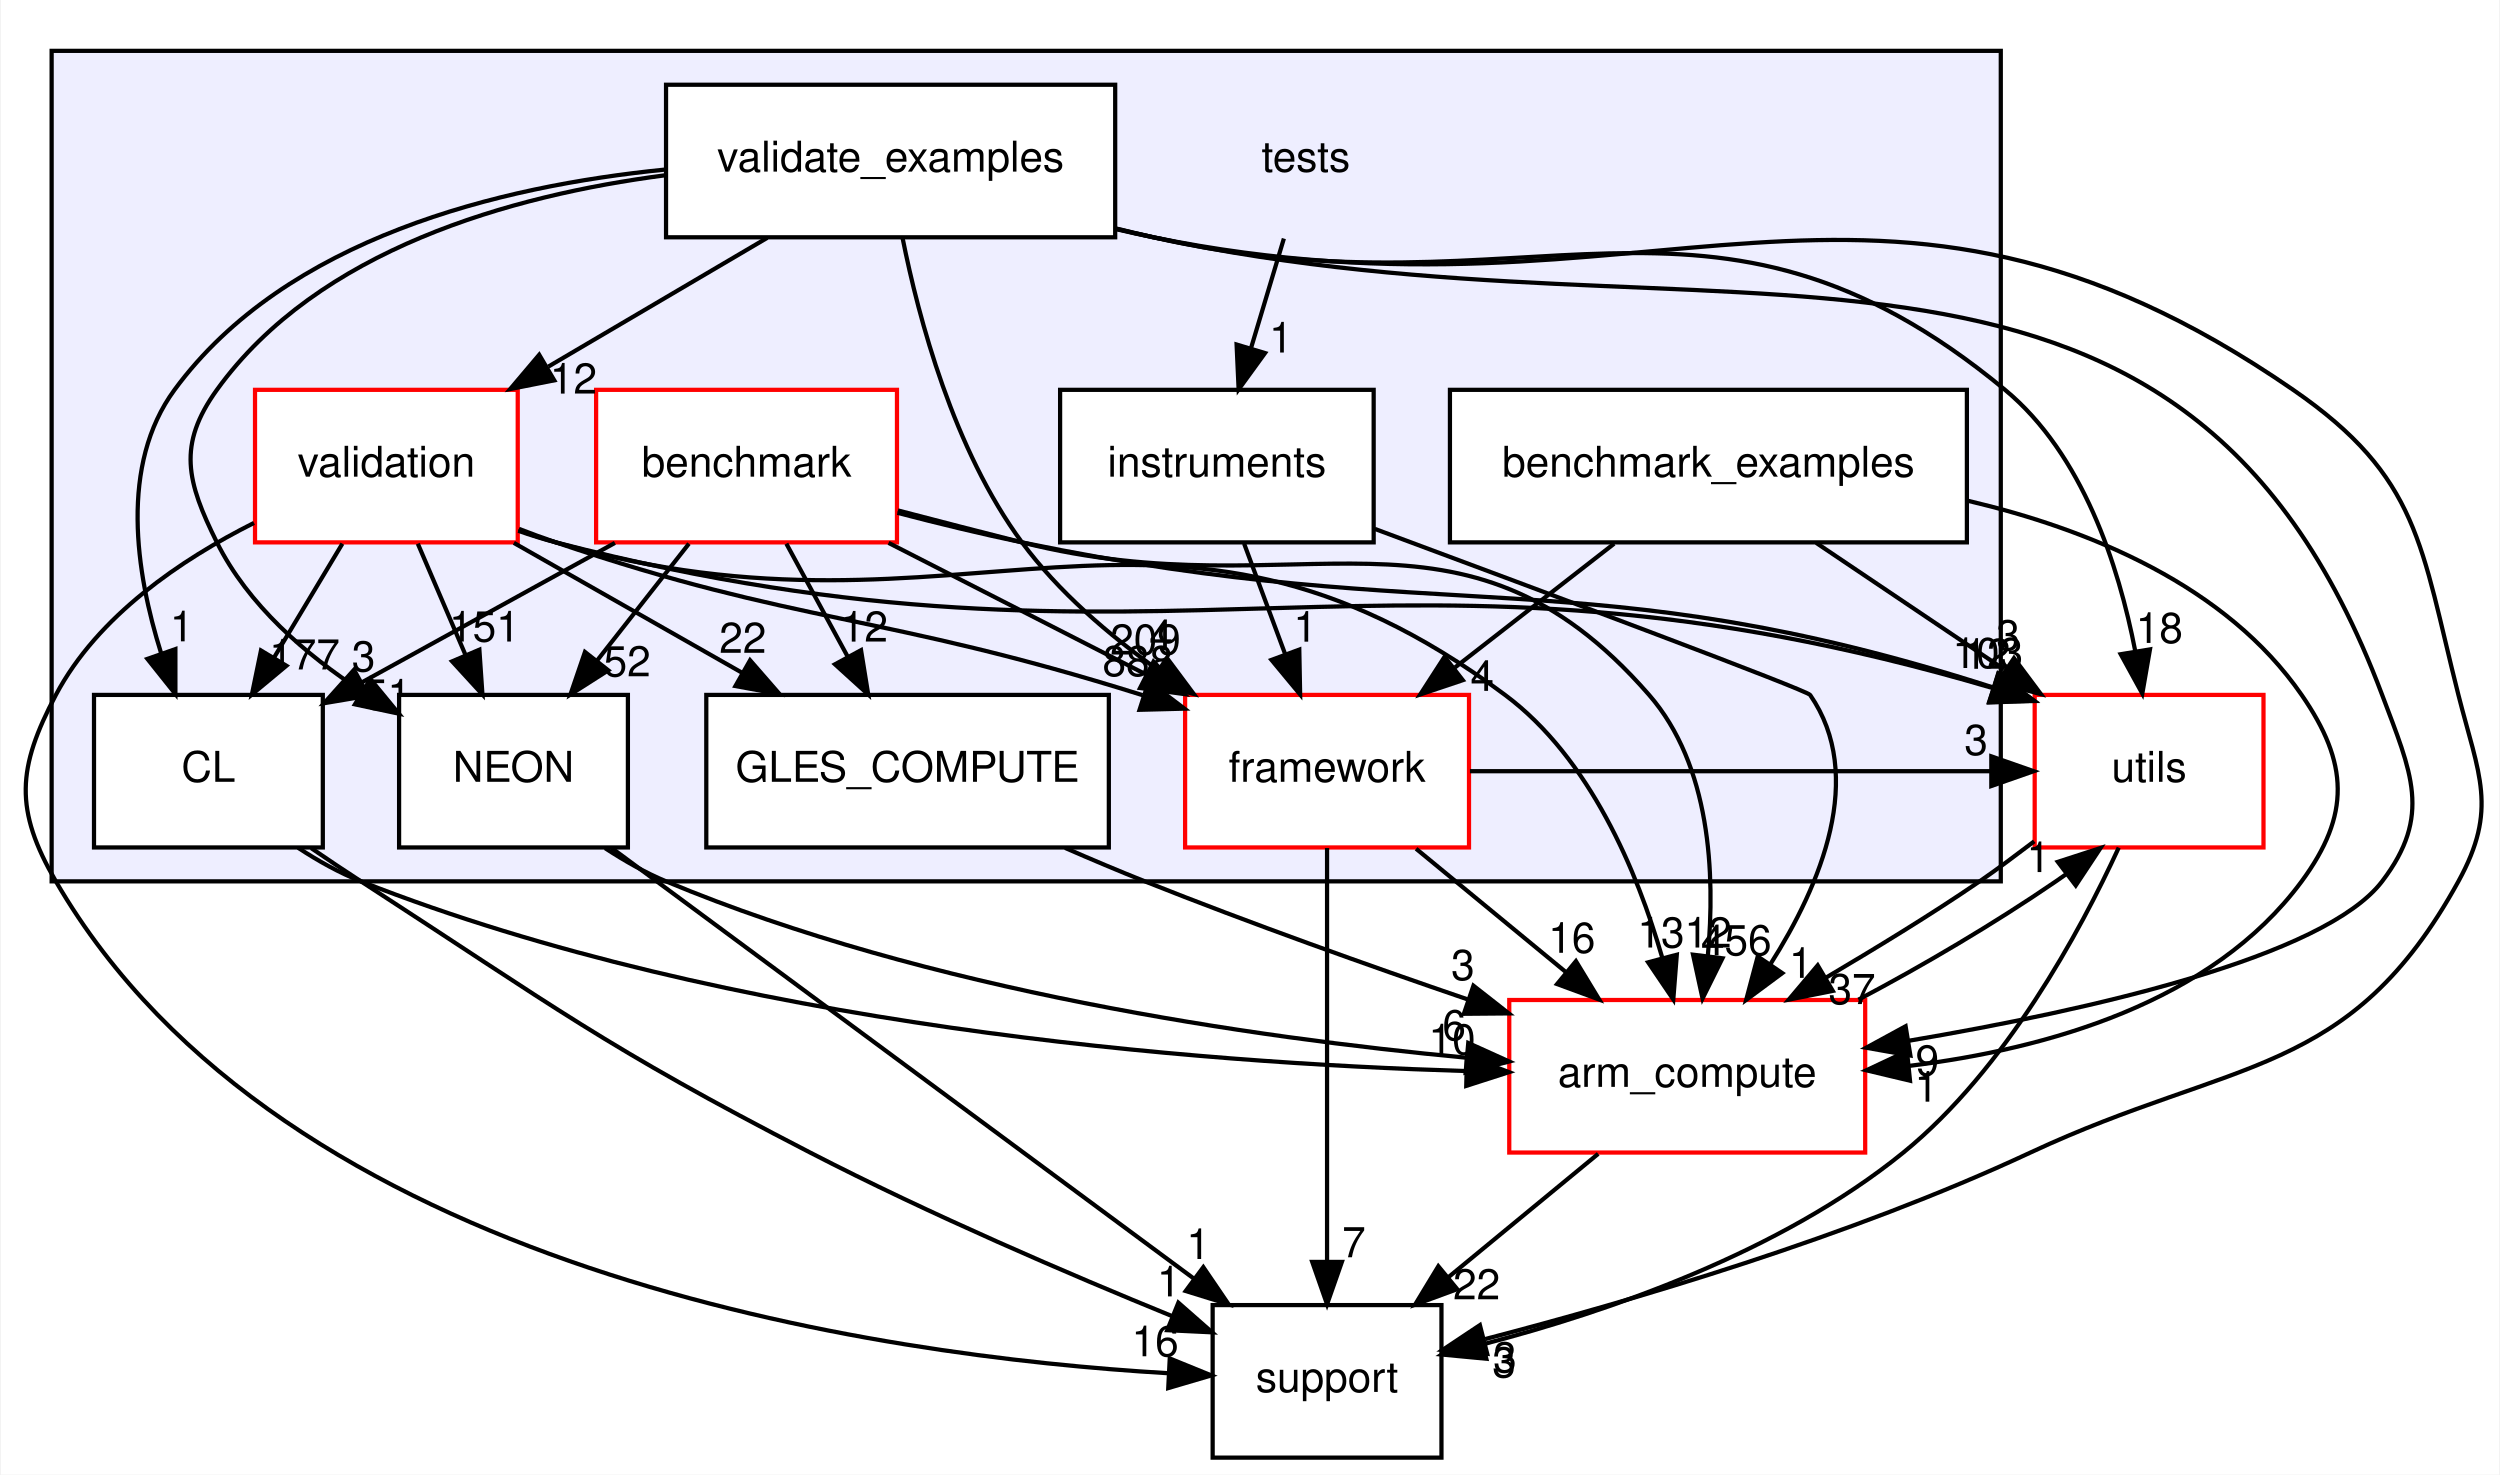
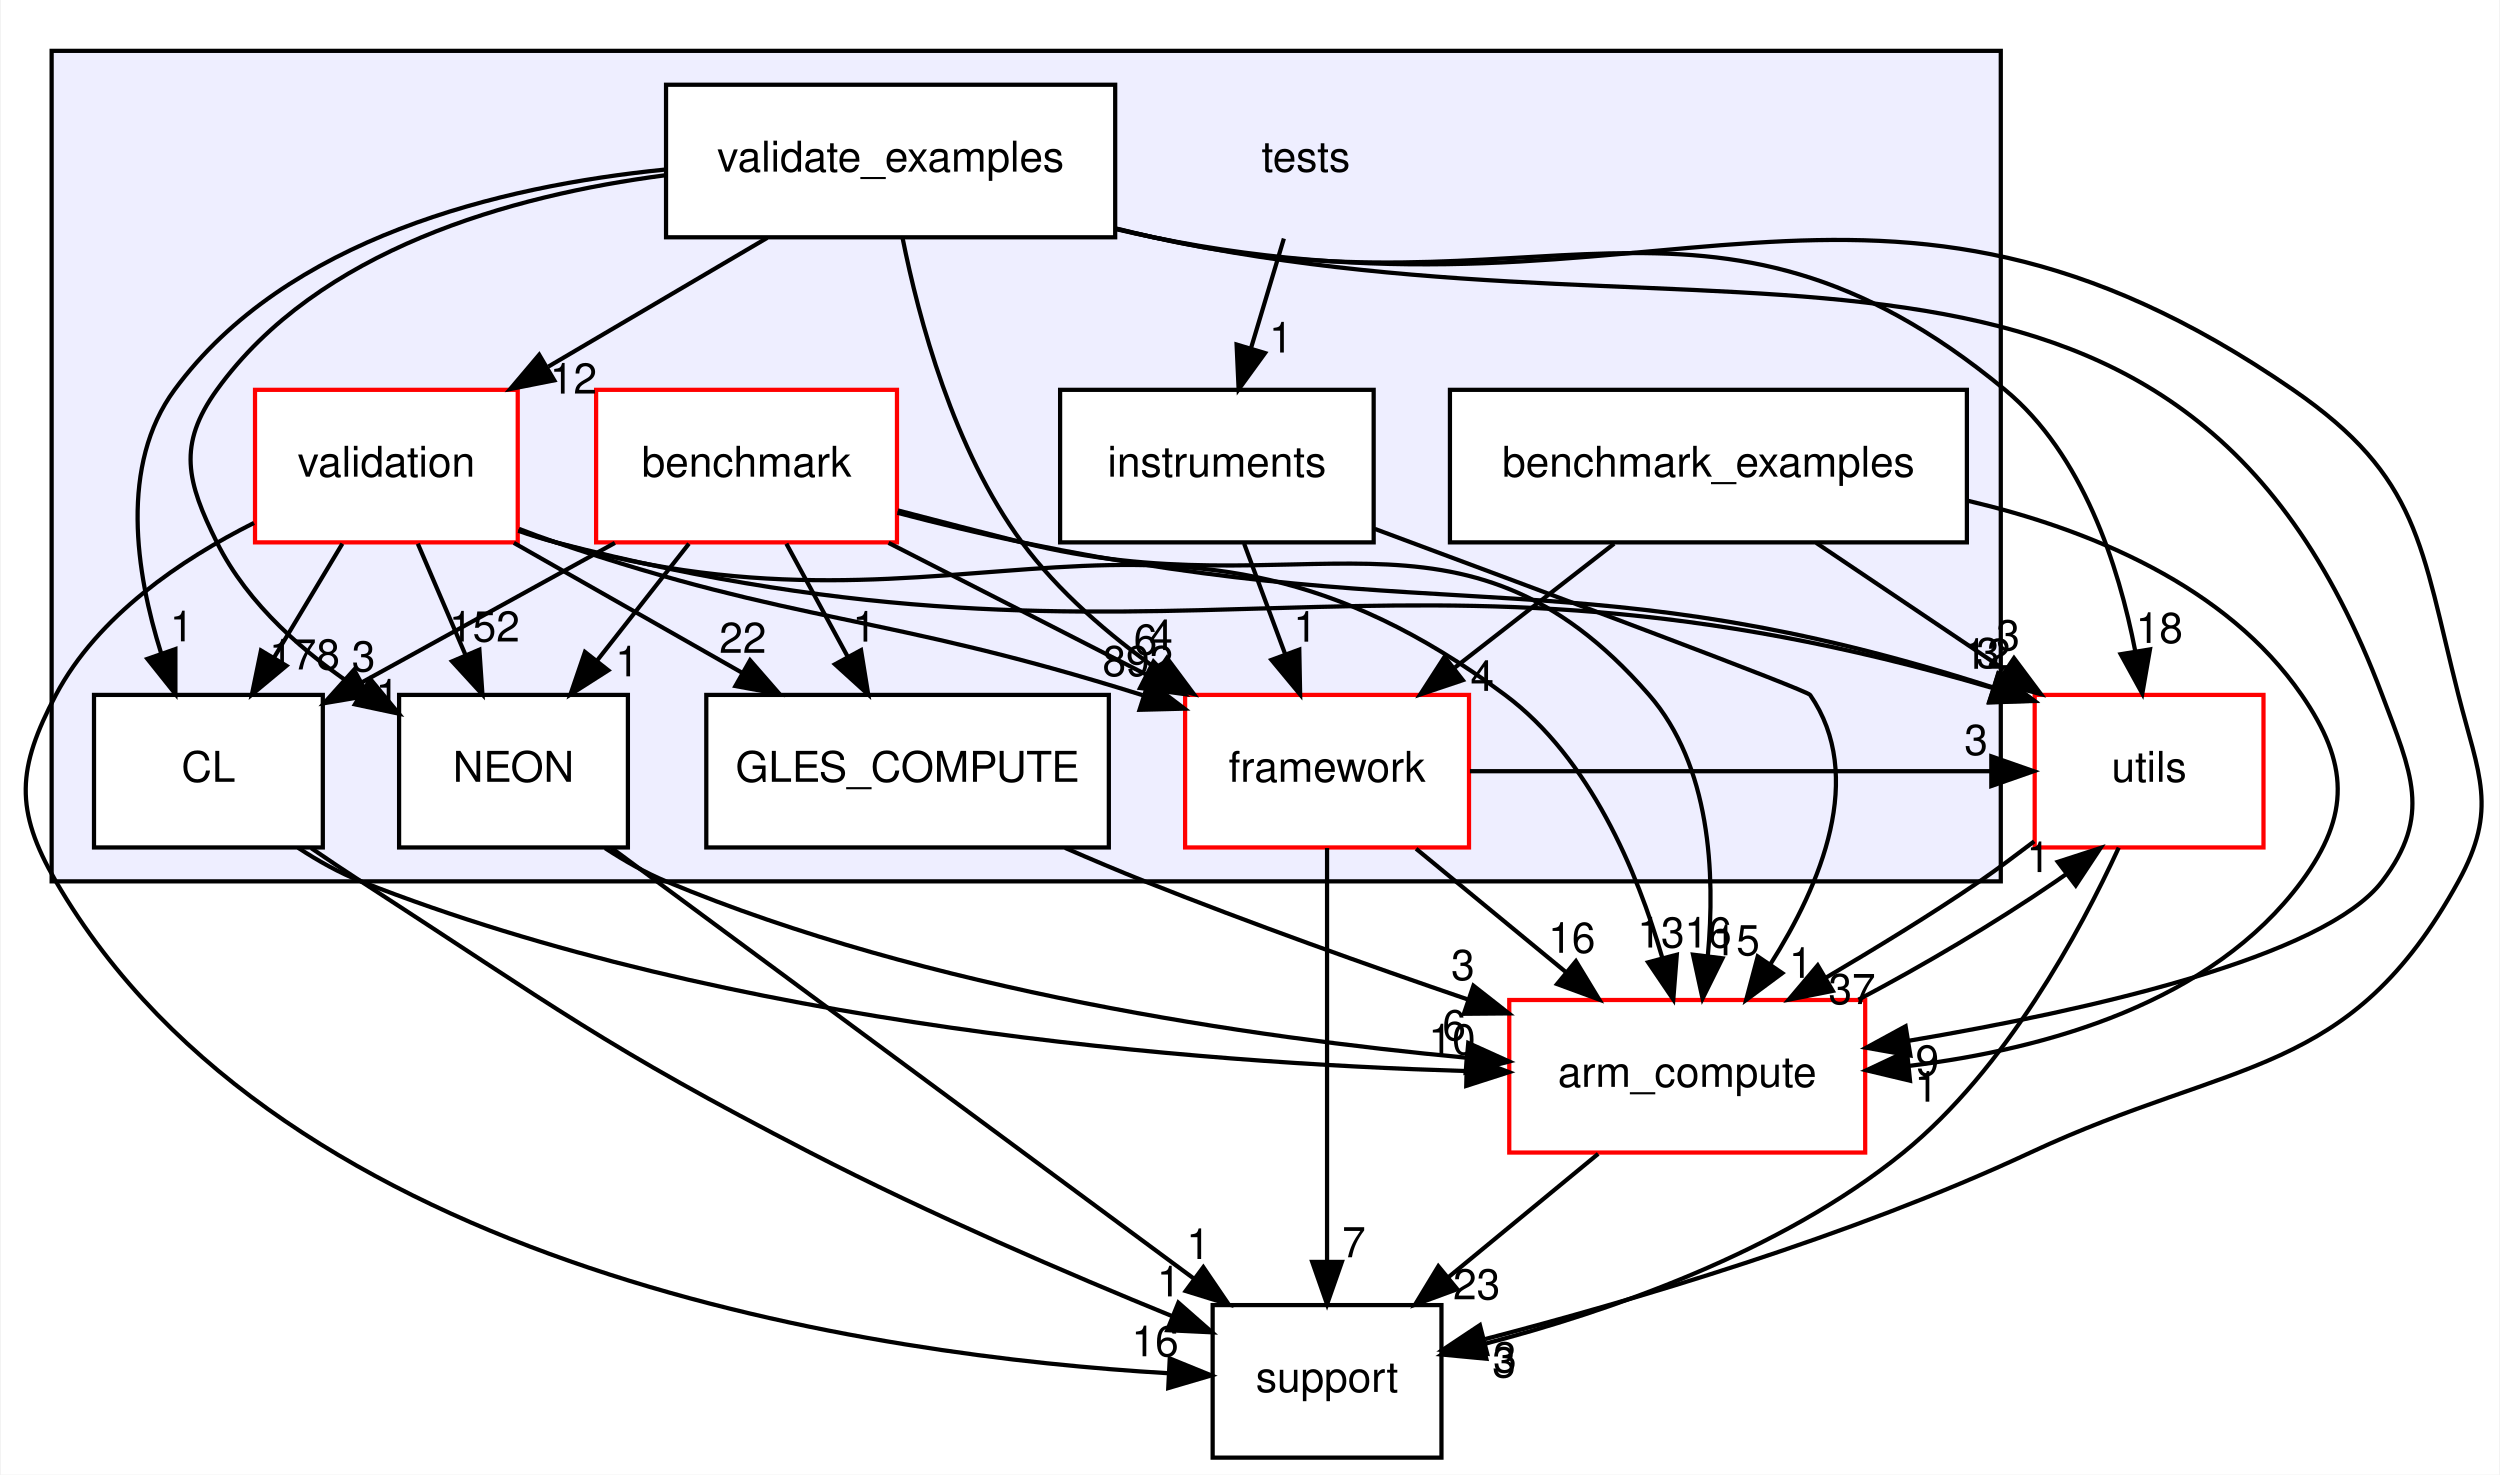
<svg xmlns="http://www.w3.org/2000/svg" xmlns:xlink="http://www.w3.org/1999/xlink" width="590pt" height="348pt" viewBox="0.00 0.00 589.63 348.00">
  <g id="graph0" class="graph" transform="scale(1 1) rotate(0) translate(4 344)">
    <polygon fill="white" stroke="none" points="-4,4 -4,-344 585.626,-344 585.626,4 -4,4" />
    <g id="clust1" class="cluster">
      <g id="a_clust1">
        <a xlink:href="dir_59425e443f801f1f2fd8bbe4959a3ccf.xhtml" target="_top">
          <polygon fill="#eeeeff" stroke="black" points="8,-136 8,-332 468,-332 468,-136 8,-136" />
        </a>
      </g>
    </g>
    <g id="node1" class="node">
      <text text-anchor="middle" x="304" y="-303.5" font-family="Helvetica,sans-Serif" font-size="10.00">tests</text>
    </g>
    <g id="node7" class="node">
      <g id="a_node7">
        <a xlink:href="dir_bf8055138dca2e0cf3a462401cd745bf.xhtml" target="_top" xlink:title="instruments">
          <polygon fill="white" stroke="black" points="320,-252 246,-252 246,-216 320,-216 320,-252" />
          <text text-anchor="middle" x="283" y="-231.5" font-family="Helvetica,sans-Serif" font-size="10.00">instruments</text>
        </a>
      </g>
    </g>
    <g id="edge38" class="edge">
      <path fill="none" stroke="black" d="M298.809,-287.697C296.469,-279.898 293.653,-270.509 291.049,-261.829" />
      <polygon fill="black" stroke="black" points="294.357,-260.677 288.131,-252.104 287.652,-262.688 294.357,-260.677" />
      <g id="a_edge38-headlabel">
        <a xlink:href="dir_000021_000022.xhtml" target="_top" xlink:title="1">
          <text text-anchor="middle" x="298.11" y="-260.804" font-family="Helvetica,sans-Serif" font-size="10.00">1</text>
        </a>
      </g>
    </g>
    <g id="node2" class="node">
      <g id="a_node2">
        <a xlink:href="dir_4f2df8950dc650bf7cf9176fae02facc.xhtml" target="_top" xlink:title="benchmark">
          <polygon fill="white" stroke="red" points="207.5,-252 136.5,-252 136.5,-216 207.5,-216 207.5,-252" />
          <text text-anchor="middle" x="172" y="-231.5" font-family="Helvetica,sans-Serif" font-size="10.00">benchmark</text>
        </a>
      </g>
    </g>
    <g id="node4" class="node">
      <g id="a_node4">
        <a xlink:href="dir_896191444cf08ec8ade6f88256cb2bdd.xhtml" target="_top" xlink:title="CL">
          <polygon fill="white" stroke="black" points="72,-180 18,-180 18,-144 72,-144 72,-180" />
          <text text-anchor="middle" x="45" y="-159.5" font-family="Helvetica,sans-Serif" font-size="10.00">CL</text>
        </a>
      </g>
    </g>
    <g id="edge35" class="edge">
      <path fill="none" stroke="black" d="M140.932,-215.876C122.884,-205.928 100.057,-193.346 81.198,-182.952" />
      <polygon fill="black" stroke="black" points="82.744,-179.808 72.297,-178.046 79.365,-185.938 82.744,-179.808" />
      <g id="a_edge35-headlabel">
-         <a xlink:href="dir_000121_000155.xhtml" target="_top" xlink:title="51">
-           <text text-anchor="middle" x="87.263" y="-176.556" font-family="Helvetica,sans-Serif" font-size="10.00">51</text>
+         <a xlink:href="dir_000154_000160.xhtml" target="_top" xlink:title="1">
+           <text text-anchor="middle" x="87.263" y="-176.556" font-family="Helvetica,sans-Serif" font-size="10.00">1</text>
        </a>
      </g>
    </g>
    <g id="node5" class="node">
      <g id="a_node5">
        <a xlink:href="dir_9e71e2da941d3cafc4d98a9f6ae3de4f.xhtml" target="_top" xlink:title="framework">
          <polygon fill="white" stroke="red" points="342.5,-180 275.5,-180 275.5,-144 342.5,-144 342.5,-180" />
          <text text-anchor="middle" x="309" y="-159.5" font-family="Helvetica,sans-Serif" font-size="10.00">framework</text>
        </a>
      </g>
    </g>
    <g id="edge32" class="edge">
      <path fill="none" stroke="black" d="M205.514,-215.876C223.841,-206.512 246.736,-194.814 266.328,-184.803" />
      <polygon fill="black" stroke="black" points="268.045,-187.857 275.357,-180.19 264.86,-181.623 268.045,-187.857" />
      <g id="a_edge32-headlabel">
-         <a xlink:href="dir_000121_000034.xhtml" target="_top" xlink:title="209">
-           <text text-anchor="middle" x="266.136" y="-189.52" font-family="Helvetica,sans-Serif" font-size="10.00">209</text>
+         <a xlink:href="dir_000154_000034.xhtml" target="_top" xlink:title="6">
+           <text text-anchor="middle" x="266.136" y="-189.52" font-family="Helvetica,sans-Serif" font-size="10.00">6</text>
        </a>
      </g>
    </g>
    <g id="node6" class="node">
      <g id="a_node6">
        <a xlink:href="dir_7365e77196b52ca311bb83f181e59b8c.xhtml" target="_top" xlink:title="GLES_COMPUTE">
          <polygon fill="white" stroke="black" points="257.5,-180 162.5,-180 162.5,-144 257.5,-144 257.5,-180" />
          <text text-anchor="middle" x="210" y="-159.5" font-family="Helvetica,sans-Serif" font-size="10.00">GLES_COMPUTE</text>
        </a>
      </g>
    </g>
    <g id="edge33" class="edge">
      <path fill="none" stroke="black" d="M181.393,-215.697C185.765,-207.644 191.057,-197.894 195.895,-188.982" />
      <polygon fill="black" stroke="black" points="199.02,-190.563 200.715,-180.104 192.868,-187.223 199.02,-190.563" />
      <g id="a_edge33-headlabel">
-         <a xlink:href="dir_000121_000156.xhtml" target="_top" xlink:title="12">
-           <text text-anchor="middle" x="199.8" y="-192.576" font-family="Helvetica,sans-Serif" font-size="10.00">12</text>
+         <a xlink:href="dir_000154_000161.xhtml" target="_top" xlink:title="1">
+           <text text-anchor="middle" x="199.8" y="-192.576" font-family="Helvetica,sans-Serif" font-size="10.00">1</text>
        </a>
      </g>
    </g>
    <g id="node8" class="node">
      <g id="a_node8">
        <a xlink:href="dir_445738e6fed662d0b65e690e3f1e1de0.xhtml" target="_top" xlink:title="NEON">
          <polygon fill="white" stroke="black" points="144,-180 90,-180 90,-144 144,-144 144,-180" />
          <text text-anchor="middle" x="117" y="-159.5" font-family="Helvetica,sans-Serif" font-size="10.00">NEON</text>
        </a>
      </g>
    </g>
    <g id="edge31" class="edge">
      <path fill="none" stroke="black" d="M158.404,-215.697C151.877,-207.389 143.932,-197.277 136.753,-188.141" />
      <polygon fill="black" stroke="black" points="139.369,-185.805 130.439,-180.104 133.865,-190.13 139.369,-185.805" />
      <g id="a_edge31-headlabel">
-         <a xlink:href="dir_000121_000157.xhtml" target="_top" xlink:title="52">
-           <text text-anchor="middle" x="143.823" y="-184.377" font-family="Helvetica,sans-Serif" font-size="10.00">52</text>
+         <a xlink:href="dir_000154_000162.xhtml" target="_top" xlink:title="1">
+           <text text-anchor="middle" x="143.823" y="-184.377" font-family="Helvetica,sans-Serif" font-size="10.00">1</text>
        </a>
      </g>
    </g>
    <g id="node11" class="node">
      <g id="a_node11">
        <a xlink:href="dir_cbdb8362360e11eafe2fa3bc74cf0ffd.xhtml" target="_top" xlink:title="utils">
          <polygon fill="white" stroke="red" points="530,-180 476,-180 476,-144 530,-144 530,-180" />
          <text text-anchor="middle" x="503" y="-159.5" font-family="Helvetica,sans-Serif" font-size="10.00">utils</text>
        </a>
      </g>
    </g>
    <g id="edge30" class="edge">
      <path fill="none" stroke="black" d="M207.604,-222.977C217.108,-220.496 227.405,-217.984 237,-216 337.24,-195.272 369.893,-212.752 466.318,-181.716" />
      <polygon fill="black" stroke="black" points="467.461,-185.025 475.853,-178.558 465.26,-178.38 467.461,-185.025" />
      <g id="a_edge30-headlabel">
-         <a xlink:href="dir_000121_000036.xhtml" target="_top" xlink:title="103">
-           <text text-anchor="middle" x="464.941" y="-186.35" font-family="Helvetica,sans-Serif" font-size="10.00">103</text>
+         <a xlink:href="dir_000154_000036.xhtml" target="_top" xlink:title="3">
+           <text text-anchor="middle" x="464.941" y="-186.35" font-family="Helvetica,sans-Serif" font-size="10.00">3</text>
        </a>
      </g>
    </g>
    <g id="node12" class="node">
      <g id="a_node12">
        <a xlink:href="dir_214608ef36d61442cb2b0c1c4e9a7def.xhtml" target="_top" xlink:title="arm_compute">
          <polygon fill="white" stroke="red" points="436,-108 352,-108 352,-72 436,-72 436,-108" />
          <text text-anchor="middle" x="394" y="-87.5" font-family="Helvetica,sans-Serif" font-size="10.00">arm_compute</text>
        </a>
      </g>
    </g>
    <g id="edge34" class="edge">
      <path fill="none" stroke="black" d="M207.732,-223.537C217.236,-221.052 227.5,-218.398 237,-216 302.638,-199.435 340.542,-231.051 385,-180 399.457,-163.399 400.664,-137.895 398.861,-118.438" />
      <polygon fill="black" stroke="black" points="402.314,-117.841 397.615,-108.345 395.367,-118.698 402.314,-117.841" />
      <g id="a_edge34-headlabel">
-         <a xlink:href="dir_000121_000000.xhtml" target="_top" xlink:title="456">
-           <text text-anchor="middle" x="405.572" y="-118.56" font-family="Helvetica,sans-Serif" font-size="10.00">456</text>
+         <a xlink:href="dir_000154_000000.xhtml" target="_top" xlink:title="15">
+           <text text-anchor="middle" x="405.572" y="-118.56" font-family="Helvetica,sans-Serif" font-size="10.00">15</text>
        </a>
      </g>
    </g>
    <g id="node3" class="node">
      <g id="a_node3">
        <a xlink:href="dir_f5bec44e3d58936462fdba93ed9f8f21.xhtml" target="_top" xlink:title="benchmark_examples">
          <polygon fill="white" stroke="black" points="460,-252 338,-252 338,-216 460,-216 460,-252" />
          <text text-anchor="middle" x="399" y="-231.5" font-family="Helvetica,sans-Serif" font-size="10.00">benchmark_examples</text>
        </a>
      </g>
    </g>
    <g id="edge16" class="edge">
      <path fill="none" stroke="black" d="M376.753,-215.697C365.418,-206.881 351.47,-196.032 339.181,-186.474" />
      <polygon fill="black" stroke="black" points="341.034,-183.481 330.991,-180.104 336.736,-189.007 341.034,-183.481" />
      <g id="a_edge16-headlabel">
-         <a xlink:href="dir_000153_000034.xhtml" target="_top" xlink:title="4">
+         <a xlink:href="dir_000158_000034.xhtml" target="_top" xlink:title="4">
          <text text-anchor="middle" x="345.614" y="-180.947" font-family="Helvetica,sans-Serif" font-size="10.00">4</text>
        </a>
      </g>
    </g>
    <g id="edge15" class="edge">
      <path fill="none" stroke="black" d="M424.441,-215.876C437.787,-206.893 454.324,-195.763 468.778,-186.034" />
      <polygon fill="black" stroke="black" points="471.119,-188.677 477.461,-180.19 467.211,-182.87 471.119,-188.677" />
      <g id="a_edge15-headlabel">
-         <a xlink:href="dir_000153_000036.xhtml" target="_top" xlink:title="3">
+         <a xlink:href="dir_000158_000036.xhtml" target="_top" xlink:title="3">
          <text text-anchor="middle" x="469.723" y="-190.54" font-family="Helvetica,sans-Serif" font-size="10.00">3</text>
        </a>
      </g>
    </g>
    <g id="edge17" class="edge">
      <path fill="none" stroke="black" d="M460.187,-225.831C489.141,-219.02 521.202,-205.768 539,-180 550.114,-163.909 550.599,-151.744 539,-136 517.91,-107.373 478.783,-96.42 446.485,-92.464" />
      <polygon fill="black" stroke="black" points="446.576,-88.955 436.27,-91.412 445.859,-95.918 446.576,-88.955" />
      <g id="a_edge17-headlabel">
-         <a xlink:href="dir_000153_000000.xhtml" target="_top" xlink:title="1">
+         <a xlink:href="dir_000158_000000.xhtml" target="_top" xlink:title="1">
          <text text-anchor="middle" x="450.443" y="-83.999" font-family="Helvetica,sans-Serif" font-size="10.00">1</text>
        </a>
      </g>
    </g>
    <g id="edge36" class="edge">
      <path fill="none" stroke="black" d="M66.158,-143.929C70.824,-140.861 75.902,-138.006 81,-136 168.106,-101.724 278.031,-93.144 341.736,-91.236" />
      <polygon fill="black" stroke="black" points="342.027,-94.73 351.934,-90.976 341.848,-87.732 342.027,-94.73" />
      <g id="a_edge36-headlabel">
-         <a xlink:href="dir_000155_000000.xhtml" target="_top" xlink:title="10">
+         <a xlink:href="dir_000160_000000.xhtml" target="_top" xlink:title="10">
          <text text-anchor="middle" x="338.505" y="-95.16" font-family="Helvetica,sans-Serif" font-size="10.00">10</text>
        </a>
      </g>
    </g>
    <g id="node13" class="node">
      <g id="a_node13">
        <a xlink:href="dir_5815af820a9cc9481f1d0990a0d60286.xhtml" target="_top" xlink:title="support">
          <polygon fill="none" stroke="black" points="336,-36 282,-36 282,-0 336,-0 336,-36" />
          <text text-anchor="middle" x="309" y="-15.5" font-family="Helvetica,sans-Serif" font-size="10.00">support</text>
        </a>
      </g>
    </g>
    <g id="edge37" class="edge">
      <path fill="none" stroke="black" d="M69.257,-143.843C73.156,-141.176 77.169,-138.483 81,-136 127.18,-106.067 138.098,-97.242 187,-72 215.079,-57.506 247.997,-43.364 272.559,-33.339" />
      <polygon fill="black" stroke="black" points="273.91,-36.568 281.867,-29.573 271.284,-30.079 273.91,-36.568" />
      <g id="a_edge37-headlabel">
-         <a xlink:href="dir_000155_000152.xhtml" target="_top" xlink:title="1">
+         <a xlink:href="dir_000160_000153.xhtml" target="_top" xlink:title="1">
          <text text-anchor="middle" x="271.642" y="-38.048" font-family="Helvetica,sans-Serif" font-size="10.00">1</text>
        </a>
      </g>
    </g>
    <g id="edge22" class="edge">
      <path fill="none" stroke="black" d="M342.723,-162C383.692,-162 424.662,-162 465.631,-162" />
      <polygon fill="black" stroke="black" points="465.765,-165.5 475.765,-162 465.765,-158.5 465.765,-165.5" />
      <g id="a_edge22-headlabel">
        <a xlink:href="dir_000034_000036.xhtml" target="_top" xlink:title="3">
          <text text-anchor="middle" x="462.171" y="-165.839" font-family="Helvetica,sans-Serif" font-size="10.00">3</text>
        </a>
      </g>
    </g>
    <g id="edge23" class="edge">
      <path fill="none" stroke="black" d="M330.011,-143.697C340.716,-134.881 353.89,-124.032 365.496,-114.474" />
      <polygon fill="black" stroke="black" points="367.736,-117.163 373.23,-108.104 363.286,-111.76 367.736,-117.163" />
      <g id="a_edge23-headlabel">
        <a xlink:href="dir_000034_000000.xhtml" target="_top" xlink:title="16">
          <text text-anchor="middle" x="366.766" y="-119.14" font-family="Helvetica,sans-Serif" font-size="10.00">16</text>
        </a>
      </g>
    </g>
    <g id="edge24" class="edge">
      <path fill="none" stroke="black" d="M309,-143.871C309,-119.67 309,-75.211 309,-46.393" />
      <polygon fill="black" stroke="black" points="312.5,-46.189 309,-36.189 305.5,-46.189 312.5,-46.189" />
      <g id="a_edge24-headlabel">
-         <a xlink:href="dir_000034_000152.xhtml" target="_top" xlink:title="7">
+         <a xlink:href="dir_000034_000153.xhtml" target="_top" xlink:title="7">
          <text text-anchor="middle" x="315.339" y="-47.284" font-family="Helvetica,sans-Serif" font-size="10.00">7</text>
        </a>
      </g>
    </g>
    <g id="edge27" class="edge">
      <path fill="none" stroke="black" d="M247.171,-143.896C253.42,-141.168 259.867,-138.442 266,-136 290.797,-126.125 318.72,-116.176 342.144,-108.152" />
      <polygon fill="black" stroke="black" points="343.545,-111.373 351.885,-104.838 341.29,-104.746 343.545,-111.373" />
      <g id="a_edge27-headlabel">
-         <a xlink:href="dir_000156_000000.xhtml" target="_top" xlink:title="3">
+         <a xlink:href="dir_000161_000000.xhtml" target="_top" xlink:title="3">
          <text text-anchor="middle" x="341.057" y="-112.718" font-family="Helvetica,sans-Serif" font-size="10.00">3</text>
        </a>
      </g>
    </g>
    <g id="edge25" class="edge">
      <path fill="none" stroke="black" d="M289.427,-215.697C292.355,-207.813 295.887,-198.304 299.14,-189.546" />
      <polygon fill="black" stroke="black" points="302.446,-190.697 302.647,-180.104 295.884,-188.26 302.446,-190.697" />
      <g id="a_edge25-headlabel">
        <a xlink:href="dir_000022_000034.xhtml" target="_top" xlink:title="1">
          <text text-anchor="middle" x="303.856" y="-192.556" font-family="Helvetica,sans-Serif" font-size="10.00">1</text>
        </a>
      </g>
    </g>
    <g id="edge26" class="edge">
      <path fill="none" stroke="black" d="M320.247,-219.188C361.457,-203.865 422.22,-181.129 423,-180 436.235,-160.838 425.565,-135.24 413.606,-116.417" />
      <polygon fill="black" stroke="black" points="416.429,-114.344 407.917,-108.035 410.638,-118.275 416.429,-114.344" />
      <g id="a_edge26-headlabel">
        <a xlink:href="dir_000022_000000.xhtml" target="_top" xlink:title="1">
          <text text-anchor="middle" x="420.797" y="-113.223" font-family="Helvetica,sans-Serif" font-size="10.00">1</text>
        </a>
      </g>
    </g>
    <g id="edge20" class="edge">
      <path fill="none" stroke="black" d="M138.614,-143.838C143.167,-140.853 148.085,-138.054 153,-136 214.78,-110.186 291.636,-99.105 341.711,-94.397" />
      <polygon fill="black" stroke="black" points="342.323,-97.857 351.975,-93.487 341.704,-90.884 342.323,-97.857" />
      <g id="a_edge20-headlabel">
-         <a xlink:href="dir_000157_000000.xhtml" target="_top" xlink:title="6">
+         <a xlink:href="dir_000162_000000.xhtml" target="_top" xlink:title="6">
          <text text-anchor="middle" x="338.993" y="-98.503" font-family="Helvetica,sans-Serif" font-size="10.00">6</text>
        </a>
      </g>
    </g>
    <g id="edge21" class="edge">
      <path fill="none" stroke="black" d="M140.16,-143.871C174.468,-118.497 238.887,-70.854 277.471,-42.318" />
      <polygon fill="black" stroke="black" points="279.799,-44.95 285.758,-36.189 275.637,-39.322 279.799,-44.95" />
      <g id="a_edge21-headlabel">
-         <a xlink:href="dir_000157_000152.xhtml" target="_top" xlink:title="1">
+         <a xlink:href="dir_000162_000153.xhtml" target="_top" xlink:title="1">
          <text text-anchor="middle" x="278.598" y="-46.87" font-family="Helvetica,sans-Serif" font-size="10.00">1</text>
        </a>
      </g>
    </g>
    <g id="node9" class="node">
      <g id="a_node9">
        <a xlink:href="dir_c17e235a7be576fb898bcc8e94f529de.xhtml" target="_top" xlink:title="validate_examples">
          <polygon fill="white" stroke="black" points="259,-324 153,-324 153,-288 259,-288 259,-324" />
          <text text-anchor="middle" x="206" y="-303.5" font-family="Helvetica,sans-Serif" font-size="10.00">validate_examples</text>
        </a>
      </g>
    </g>
    <g id="edge6" class="edge">
      <path fill="none" stroke="black" d="M152.716,-303.977C113.755,-300.082 63.301,-287.812 37,-252 24.001,-234.3 27.824,-208.961 33.84,-189.844" />
      <polygon fill="black" stroke="black" points="37.208,-190.815 37.211,-180.22 30.602,-188.501 37.208,-190.815" />
      <g id="a_edge6-headlabel">
-         <a xlink:href="dir_000154_000155.xhtml" target="_top" xlink:title="1">
+         <a xlink:href="dir_000159_000160.xhtml" target="_top" xlink:title="1">
          <text text-anchor="middle" x="38.7" y="-192.646" font-family="Helvetica,sans-Serif" font-size="10.00">1</text>
        </a>
      </g>
    </g>
    <g id="edge4" class="edge">
      <path fill="none" stroke="black" d="M208.821,-287.838C212.626,-268.789 220.873,-237.855 237,-216 245.602,-204.342 257.504,-194.139 269.155,-185.88" />
      <polygon fill="black" stroke="black" points="271.214,-188.713 277.544,-180.217 267.297,-182.911 271.214,-188.713" />
      <g id="a_edge4-headlabel">
-         <a xlink:href="dir_000154_000034.xhtml" target="_top" xlink:title="4">
+         <a xlink:href="dir_000159_000034.xhtml" target="_top" xlink:title="4">
          <text text-anchor="middle" x="269.823" y="-190.578" font-family="Helvetica,sans-Serif" font-size="10.00">4</text>
        </a>
      </g>
    </g>
    <g id="edge3" class="edge">
      <path fill="none" stroke="black" d="M152.706,-302.622C116.462,-297.89 70.904,-285.165 47,-252 37.645,-239.02 39.877,-230.327 47,-216 54.348,-201.22 68.003,-189.461 81.316,-180.812" />
      <polygon fill="black" stroke="black" points="83.211,-183.756 89.945,-175.577 79.58,-177.771 83.211,-183.756" />
      <g id="a_edge3-headlabel">
-         <a xlink:href="dir_000154_000157.xhtml" target="_top" xlink:title="3">
+         <a xlink:href="dir_000159_000162.xhtml" target="_top" xlink:title="3">
          <text text-anchor="middle" x="81.61" y="-185.548" font-family="Helvetica,sans-Serif" font-size="10.00">3</text>
        </a>
      </g>
    </g>
    <g id="node10" class="node">
      <g id="a_node10">
        <a xlink:href="dir_e7c7b16542faa38cb4655ff1750d3604.xhtml" target="_top" xlink:title="validation">
          <polygon fill="white" stroke="red" points="118,-252 56,-252 56,-216 118,-216 118,-252" />
          <text text-anchor="middle" x="87" y="-231.5" font-family="Helvetica,sans-Serif" font-size="10.00">validation</text>
        </a>
      </g>
    </g>
    <g id="edge1" class="edge">
      <path fill="none" stroke="black" d="M176.889,-287.876C161.33,-278.724 141.981,-267.342 125.224,-257.485" />
      <polygon fill="black" stroke="black" points="126.617,-254.243 116.223,-252.19 123.067,-260.277 126.617,-254.243" />
      <g id="a_edge1-headlabel">
-         <a xlink:href="dir_000154_000023.xhtml" target="_top" xlink:title="12">
+         <a xlink:href="dir_000159_000023.xhtml" target="_top" xlink:title="12">
          <text text-anchor="middle" x="131.154" y="-251.118" font-family="Helvetica,sans-Serif" font-size="10.00">12</text>
        </a>
      </g>
    </g>
    <g id="edge2" class="edge">
      <path fill="none" stroke="black" d="M259.021,-290.123C262.052,-289.378 265.061,-288.665 268,-288 356.519,-267.98 399.096,-309.878 469,-252 487.359,-236.8 495.823,-210.512 499.714,-190.435" />
      <polygon fill="black" stroke="black" points="503.209,-190.752 501.4,-180.312 496.304,-189.602 503.209,-190.752" />
      <g id="a_edge2-headlabel">
-         <a xlink:href="dir_000154_000036.xhtml" target="_top" xlink:title="18">
+         <a xlink:href="dir_000159_000036.xhtml" target="_top" xlink:title="18">
          <text text-anchor="middle" x="505.42" y="-192.264" font-family="Helvetica,sans-Serif" font-size="10.00">18</text>
        </a>
      </g>
    </g>
    <g id="edge5" class="edge">
      <path fill="none" stroke="black" d="M259.005,-290.053C262.04,-289.326 265.054,-288.635 268,-288 402.445,-259 509.625,-308.748 558,-180 564.878,-161.694 569.858,-151.55 558,-136 544.368,-118.123 488.917,-105.591 446.226,-98.37" />
      <polygon fill="black" stroke="black" points="446.667,-94.896 436.233,-96.736 445.537,-101.804 446.667,-94.896" />
      <g id="a_edge5-headlabel">
-         <a xlink:href="dir_000154_000000.xhtml" target="_top" xlink:title="9">
+         <a xlink:href="dir_000159_000000.xhtml" target="_top" xlink:title="9">
          <text text-anchor="middle" x="450.672" y="-90.174" font-family="Helvetica,sans-Serif" font-size="10.00">9</text>
        </a>
      </g>
    </g>
    <g id="edge7" class="edge">
      <path fill="none" stroke="black" d="M259.325,-289.889C262.25,-289.213 265.156,-288.577 268,-288 386.209,-263.998 437.7,-320.476 537,-252 566.96,-231.34 567.059,-215.278 576,-180 580.804,-161.044 585.427,-153.133 576,-136 550.383,-89.44 523.15,-94.487 475,-72 432.522,-52.161 380.642,-36.92 346.309,-27.979" />
      <polygon fill="black" stroke="black" points="346.802,-24.493 336.247,-25.409 345.069,-31.275 346.802,-24.493" />
      <g id="a_edge7-headlabel">
-         <a xlink:href="dir_000154_000152.xhtml" target="_top" xlink:title="3">
+         <a xlink:href="dir_000159_000153.xhtml" target="_top" xlink:title="3">
          <text text-anchor="middle" x="350.988" y="-20.132" font-family="Helvetica,sans-Serif" font-size="10.00">3</text>
        </a>
      </g>
    </g>
    <g id="edge13" class="edge">
      <path fill="none" stroke="black" d="M76.618,-215.697C71.735,-207.559 65.813,-197.689 60.421,-188.701" />
      <polygon fill="black" stroke="black" points="63.409,-186.879 55.263,-180.104 57.406,-190.48 63.409,-186.879" />
      <g id="a_edge13-headlabel">
-         <a xlink:href="dir_000023_000155.xhtml" target="_top" xlink:title="177">
-           <text text-anchor="middle" x="67.693" y="-186" font-family="Helvetica,sans-Serif" font-size="10.00">177</text>
+         <a xlink:href="dir_000023_000160.xhtml" target="_top" xlink:title="178">
+           <text text-anchor="middle" x="67.693" y="-186" font-family="Helvetica,sans-Serif" font-size="10.00">178</text>
        </a>
      </g>
    </g>
    <g id="edge10" class="edge">
      <path fill="none" stroke="black" d="M118.272,-219.19C121.201,-218.054 124.142,-216.971 127,-216 184.471,-196.466 203.473,-199.407 265.447,-179.941" />
      <polygon fill="black" stroke="black" points="266.893,-183.153 275.342,-176.76 264.751,-176.489 266.893,-183.153" />
      <g id="a_edge10-headlabel">
-         <a xlink:href="dir_000023_000034.xhtml" target="_top" xlink:title="888">
-           <text text-anchor="middle" x="264.34" y="-184.456" font-family="Helvetica,sans-Serif" font-size="10.00">888</text>
+         <a xlink:href="dir_000023_000034.xhtml" target="_top" xlink:title="892">
+           <text text-anchor="middle" x="264.34" y="-184.456" font-family="Helvetica,sans-Serif" font-size="10.00">892</text>
        </a>
      </g>
    </g>
    <g id="edge11" class="edge">
      <path fill="none" stroke="black" d="M117.089,-215.876C133.32,-206.639 153.542,-195.131 170.971,-185.212" />
      <polygon fill="black" stroke="black" points="172.835,-188.178 179.795,-180.19 169.373,-182.094 172.835,-188.178" />
      <g id="a_edge11-headlabel">
-         <a xlink:href="dir_000023_000156.xhtml" target="_top" xlink:title="22">
+         <a xlink:href="dir_000023_000161.xhtml" target="_top" xlink:title="22">
          <text text-anchor="middle" x="171.115" y="-189.923" font-family="Helvetica,sans-Serif" font-size="10.00">22</text>
        </a>
      </g>
    </g>
    <g id="edge9" class="edge">
      <path fill="none" stroke="black" d="M94.416,-215.697C97.794,-207.813 101.87,-198.304 105.623,-189.546" />
      <polygon fill="black" stroke="black" points="108.947,-190.675 109.67,-180.104 102.513,-187.917 108.947,-190.675" />
      <g id="a_edge9-headlabel">
-         <a xlink:href="dir_000023_000157.xhtml" target="_top" xlink:title="151">
-           <text text-anchor="middle" x="110.141" y="-192.597" font-family="Helvetica,sans-Serif" font-size="10.00">151</text>
+         <a xlink:href="dir_000023_000162.xhtml" target="_top" xlink:title="152">
+           <text text-anchor="middle" x="110.141" y="-192.597" font-family="Helvetica,sans-Serif" font-size="10.00">152</text>
        </a>
      </g>
    </g>
    <g id="edge8" class="edge">
      <path fill="none" stroke="black" d="M118.134,-218.728C121.092,-217.69 124.078,-216.755 127,-216 273.054,-178.251 322.713,-223.924 466.284,-181.556" />
      <polygon fill="black" stroke="black" points="467.33,-184.896 475.878,-178.636 465.292,-178.199 467.33,-184.896" />
      <g id="a_edge8-headlabel">
        <a xlink:href="dir_000023_000036.xhtml" target="_top" xlink:title="12">
          <text text-anchor="middle" x="464.718" y="-186.158" font-family="Helvetica,sans-Serif" font-size="10.00">12</text>
        </a>
      </g>
    </g>
    <g id="edge12" class="edge">
      <path fill="none" stroke="black" d="M118.181,-218.901C121.129,-217.826 124.1,-216.836 127,-216 223.889,-188.075 270.124,-240.22 351,-180 371.042,-165.076 382.197,-138.334 388.089,-118.047" />
      <polygon fill="black" stroke="black" points="391.541,-118.686 390.711,-108.124 384.773,-116.898 391.541,-118.686" />
      <g id="a_edge12-headlabel">
-         <a xlink:href="dir_000023_000000.xhtml" target="_top" xlink:title="1312">
-           <text text-anchor="middle" x="393.368" y="-120.386" font-family="Helvetica,sans-Serif" font-size="10.00">1312</text>
+         <a xlink:href="dir_000023_000000.xhtml" target="_top" xlink:title="1316">
+           <text text-anchor="middle" x="393.368" y="-120.386" font-family="Helvetica,sans-Serif" font-size="10.00">1316</text>
        </a>
      </g>
    </g>
    <g id="edge14" class="edge">
      <path fill="none" stroke="black" d="M55.754,-220.591C38.612,-211.977 18.883,-198.665 9,-180 -0.151,-162.718 -0.815,-152.914 9,-136 62.669,-43.518 203.607,-23.919 271.45,-19.92" />
      <polygon fill="black" stroke="black" points="271.876,-23.403 281.687,-19.403 271.523,-16.412 271.876,-23.403" />
      <g id="a_edge14-headlabel">
-         <a xlink:href="dir_000023_000152.xhtml" target="_top" xlink:title="16">
+         <a xlink:href="dir_000023_000153.xhtml" target="_top" xlink:title="16">
          <text text-anchor="middle" x="268.429" y="-23.92" font-family="Helvetica,sans-Serif" font-size="10.00">16</text>
        </a>
      </g>
    </g>
    <g id="edge18" class="edge">
      <path fill="none" stroke="black" d="M475.889,-145.446C471.59,-142.202 467.22,-138.893 463,-136 451.389,-128.04 438.296,-120.112 426.591,-113.179" />
      <polygon fill="black" stroke="black" points="428.35,-110.153 417.959,-108.086 424.793,-116.182 428.35,-110.153" />
      <g id="a_edge18-headlabel">
        <a xlink:href="dir_000036_000000.xhtml" target="_top" xlink:title="37">
          <text text-anchor="middle" x="432.889" y="-107.034" font-family="Helvetica,sans-Serif" font-size="10.00">37</text>
        </a>
      </g>
    </g>
    <g id="edge19" class="edge">
      <path fill="none" stroke="black" d="M495.838,-143.96C486.717,-124.147 469.188,-91.657 445,-72 415.974,-48.411 375.21,-34.405 345.891,-26.773" />
      <polygon fill="black" stroke="black" points="346.585,-23.339 336.037,-24.334 344.903,-30.134 346.585,-23.339" />
      <g id="a_edge19-headlabel">
-         <a xlink:href="dir_000036_000152.xhtml" target="_top" xlink:title="3">
+         <a xlink:href="dir_000036_000153.xhtml" target="_top" xlink:title="3">
          <text text-anchor="middle" x="350.756" y="-18.946" font-family="Helvetica,sans-Serif" font-size="10.00">3</text>
        </a>
      </g>
    </g>
    <g id="edge28" class="edge">
      <path fill="none" stroke="black" d="M434.411,-108.086C449.524,-116.072 466.429,-126.011 481,-136 481.773,-136.53 482.552,-137.074 483.331,-137.63" />
      <polygon fill="black" stroke="black" points="481.458,-140.602 491.538,-143.865 485.693,-135.028 481.458,-140.602" />
      <g id="a_edge28-headlabel">
        <a xlink:href="dir_000000_000036.xhtml" target="_top" xlink:title="1">
          <text text-anchor="middle" x="476.878" y="-138.188" font-family="Helvetica,sans-Serif" font-size="10.00">1</text>
        </a>
      </g>
    </g>
    <g id="edge29" class="edge">
      <path fill="none" stroke="black" d="M372.989,-71.697C362.284,-62.881 349.11,-52.032 337.504,-42.474" />
      <polygon fill="black" stroke="black" points="339.714,-39.76 329.77,-36.104 335.264,-45.163 339.714,-39.76" />
      <g id="a_edge29-headlabel">
-         <a xlink:href="dir_000000_000152.xhtml" target="_top" xlink:title="22">
-           <text text-anchor="middle" x="344.294" y="-37.353" font-family="Helvetica,sans-Serif" font-size="10.00">22</text>
+         <a xlink:href="dir_000000_000153.xhtml" target="_top" xlink:title="23">
+           <text text-anchor="middle" x="344.294" y="-37.353" font-family="Helvetica,sans-Serif" font-size="10.00">23</text>
        </a>
      </g>
    </g>
  </g>
</svg>
